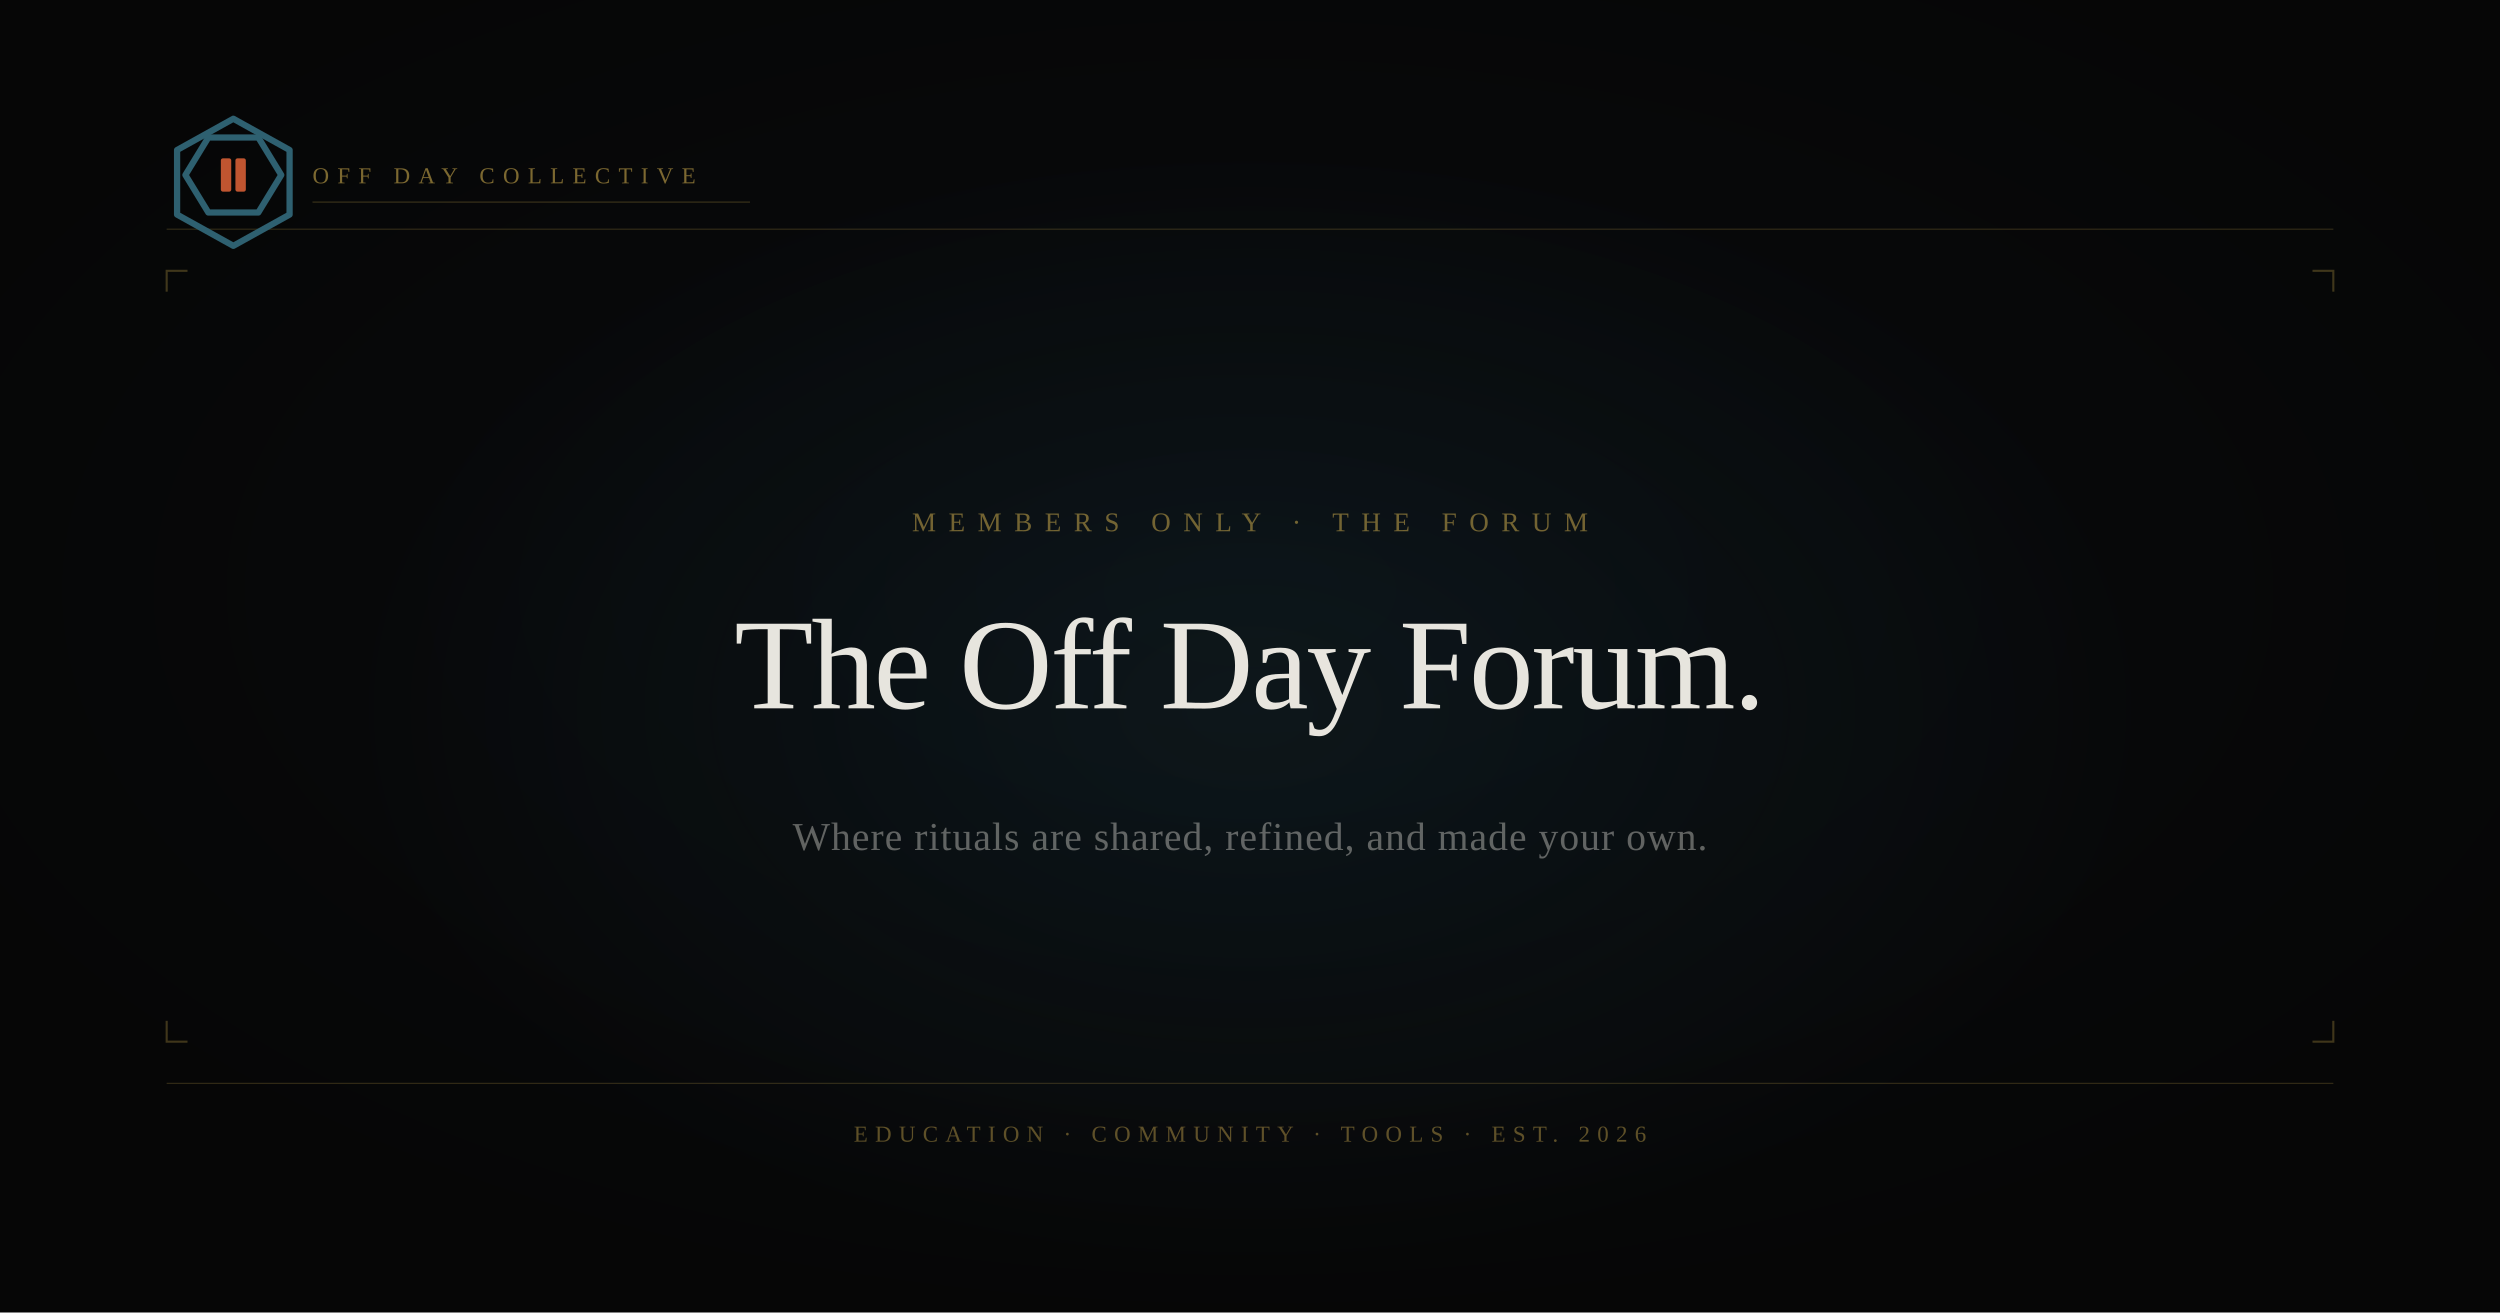
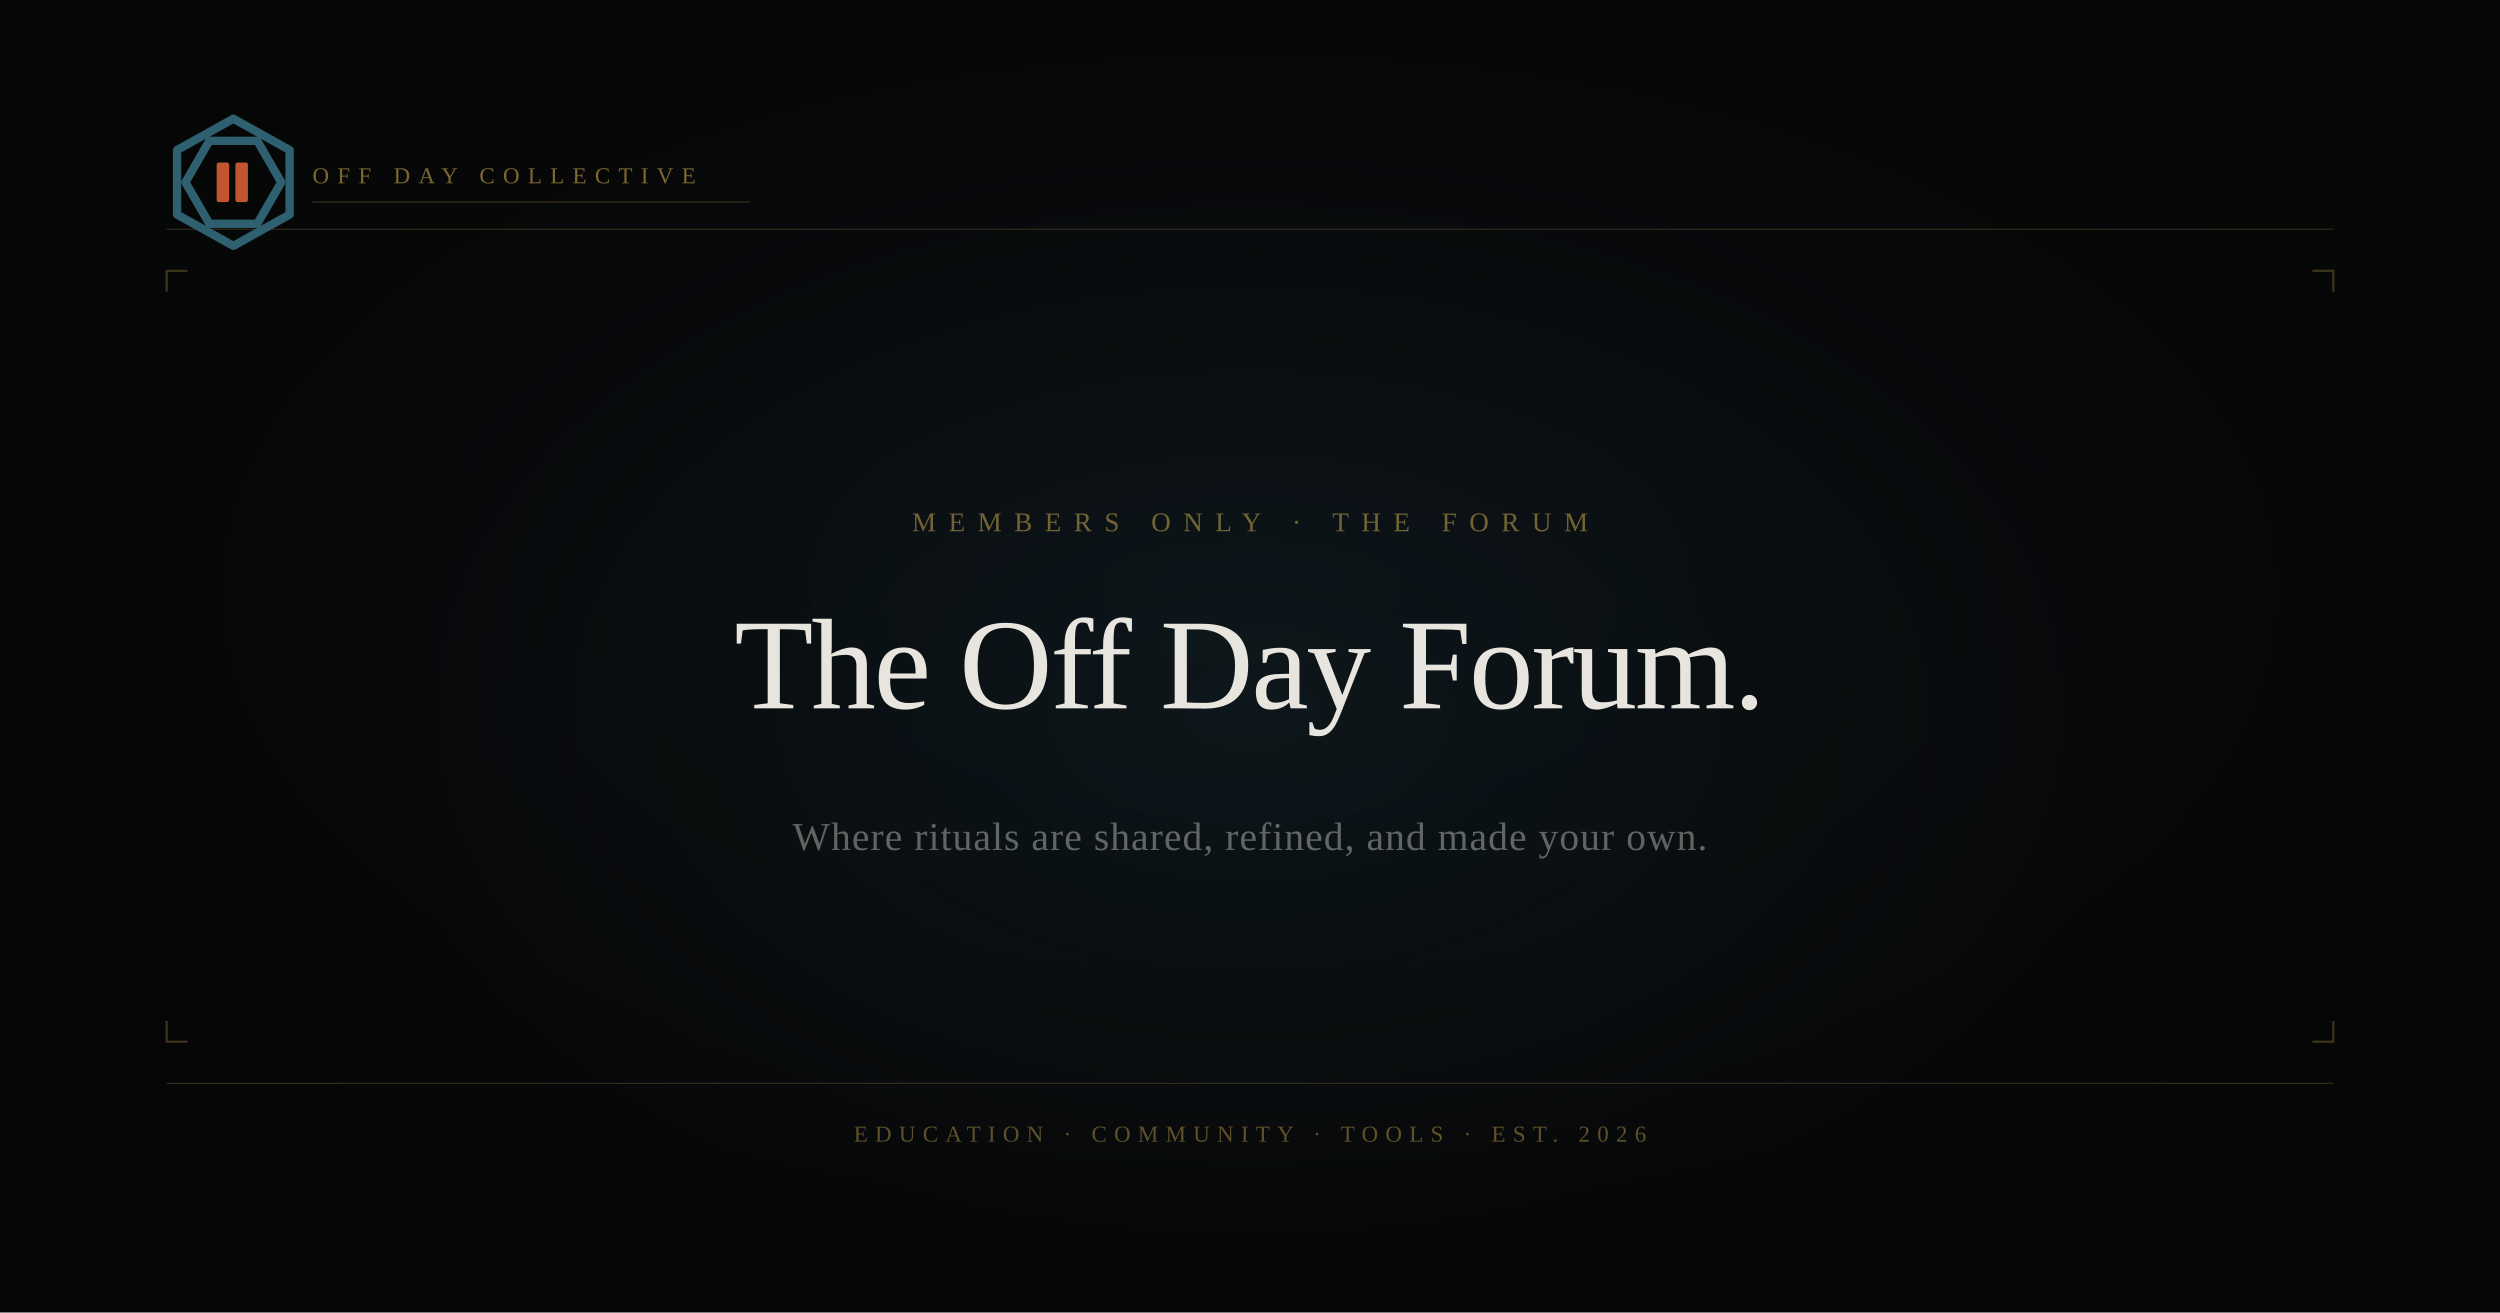
<svg xmlns="http://www.w3.org/2000/svg" viewBox="0 0 1200 630" width="1200" height="630">
  <defs>
    <radialGradient id="bg-glow" cx="50%" cy="45%" r="58%">
      <stop offset="0%" stop-color="#080b0e" stop-opacity="1" />
      <stop offset="100%" stop-color="#060606" stop-opacity="1" />
    </radialGradient>
    <radialGradient id="orb" cx="50%" cy="50%" r="50%">
      <stop offset="0%" stop-color="#2E6070" stop-opacity="0.14" />
      <stop offset="100%" stop-color="#2E6070" stop-opacity="0" />
    </radialGradient>
  </defs>
  <rect width="1200" height="630" fill="url(#bg-glow)" />
  <ellipse cx="600" cy="340" rx="440" ry="270" fill="url(#orb)" />
  <line x1="80" y1="110" x2="1120" y2="110" stroke="#C9A84C" stroke-width="0.5" stroke-opacity="0.25" />
  <line x1="80" y1="520" x2="1120" y2="520" stroke="#C9A84C" stroke-width="0.5" stroke-opacity="0.25" />
  <g transform="translate(80, 52)">
-     <polygon points="32,5 59,20 59,51 32,66 5,51 5,20" fill="none" stroke="#2E6070" stroke-width="3" stroke-linejoin="round" />
-     <polygon points="44,14 55,32 44,50 20,50 9,32 20,14" fill="none" stroke="#2E6070" stroke-width="3" stroke-linejoin="round" />
-     <rect x="26" y="24" width="5" height="16" rx="1" fill="#C05530" />
-     <rect x="33" y="24" width="5" height="16" rx="1" fill="#C05530" />
+     <polygon points="32,5 59,20 59,51 32,66 5,51 5,20" fill="none" stroke="#2E6070" stroke-width="4" stroke-linejoin="round" />
+     <polygon points="55,35.5 43.5,15.6 20.5,15.6 9,35.5 20.5,55.4 43.5,55.4" fill="none" stroke="#2E6070" stroke-width="4" stroke-linejoin="round" />
+     <rect x="24" y="26" width="6" height="19" rx="1" fill="#C05530" />
+     <rect x="33" y="26" width="6" height="19" rx="1" fill="#C05530" />
  </g>
  <text x="150" y="88" font-family="Georgia, 'Times New Roman', serif" font-size="11" fill="#C9A84C" fill-opacity="0.6" letter-spacing="4">OFF DAY COLLECTIVE</text>
  <line x1="150" y1="97" x2="360" y2="97" stroke="#C9A84C" stroke-width="0.5" stroke-opacity="0.3" />
  <text x="600" y="255" font-family="Georgia, 'Times New Roman', serif" font-size="13" fill="#C9A84C" fill-opacity="0.55" letter-spacing="6" text-anchor="middle">MEMBERS ONLY · THE FORUM</text>
  <text x="600" y="340" font-family="Georgia, 'Times New Roman', serif" font-size="62" fill="#F0EDE6" fill-opacity="0.96" letter-spacing="-1" text-anchor="middle">The Off Day Forum.</text>
  <text x="600" y="408" font-family="Georgia, 'Times New Roman', serif" font-size="19" fill="#F0EDE6" fill-opacity="0.38" letter-spacing="0.5" text-anchor="middle">Where rituals are shared, refined, and made your own.</text>
  <text x="600" y="548" font-family="Georgia, 'Times New Roman', serif" font-size="11" fill="#C9A84C" fill-opacity="0.45" letter-spacing="3.5" text-anchor="middle">EDUCATION · COMMUNITY · TOOLS · EST. 2026</text>
  <path d="M80,140 L80,130 L90,130" fill="none" stroke="#C9A84C" stroke-width="1" stroke-opacity="0.3" />
  <path d="M1120,140 L1120,130 L1110,130" fill="none" stroke="#C9A84C" stroke-width="1" stroke-opacity="0.3" />
  <path d="M80,490 L80,500 L90,500" fill="none" stroke="#C9A84C" stroke-width="1" stroke-opacity="0.3" />
  <path d="M1120,490 L1120,500 L1110,500" fill="none" stroke="#C9A84C" stroke-width="1" stroke-opacity="0.3" />
</svg>
